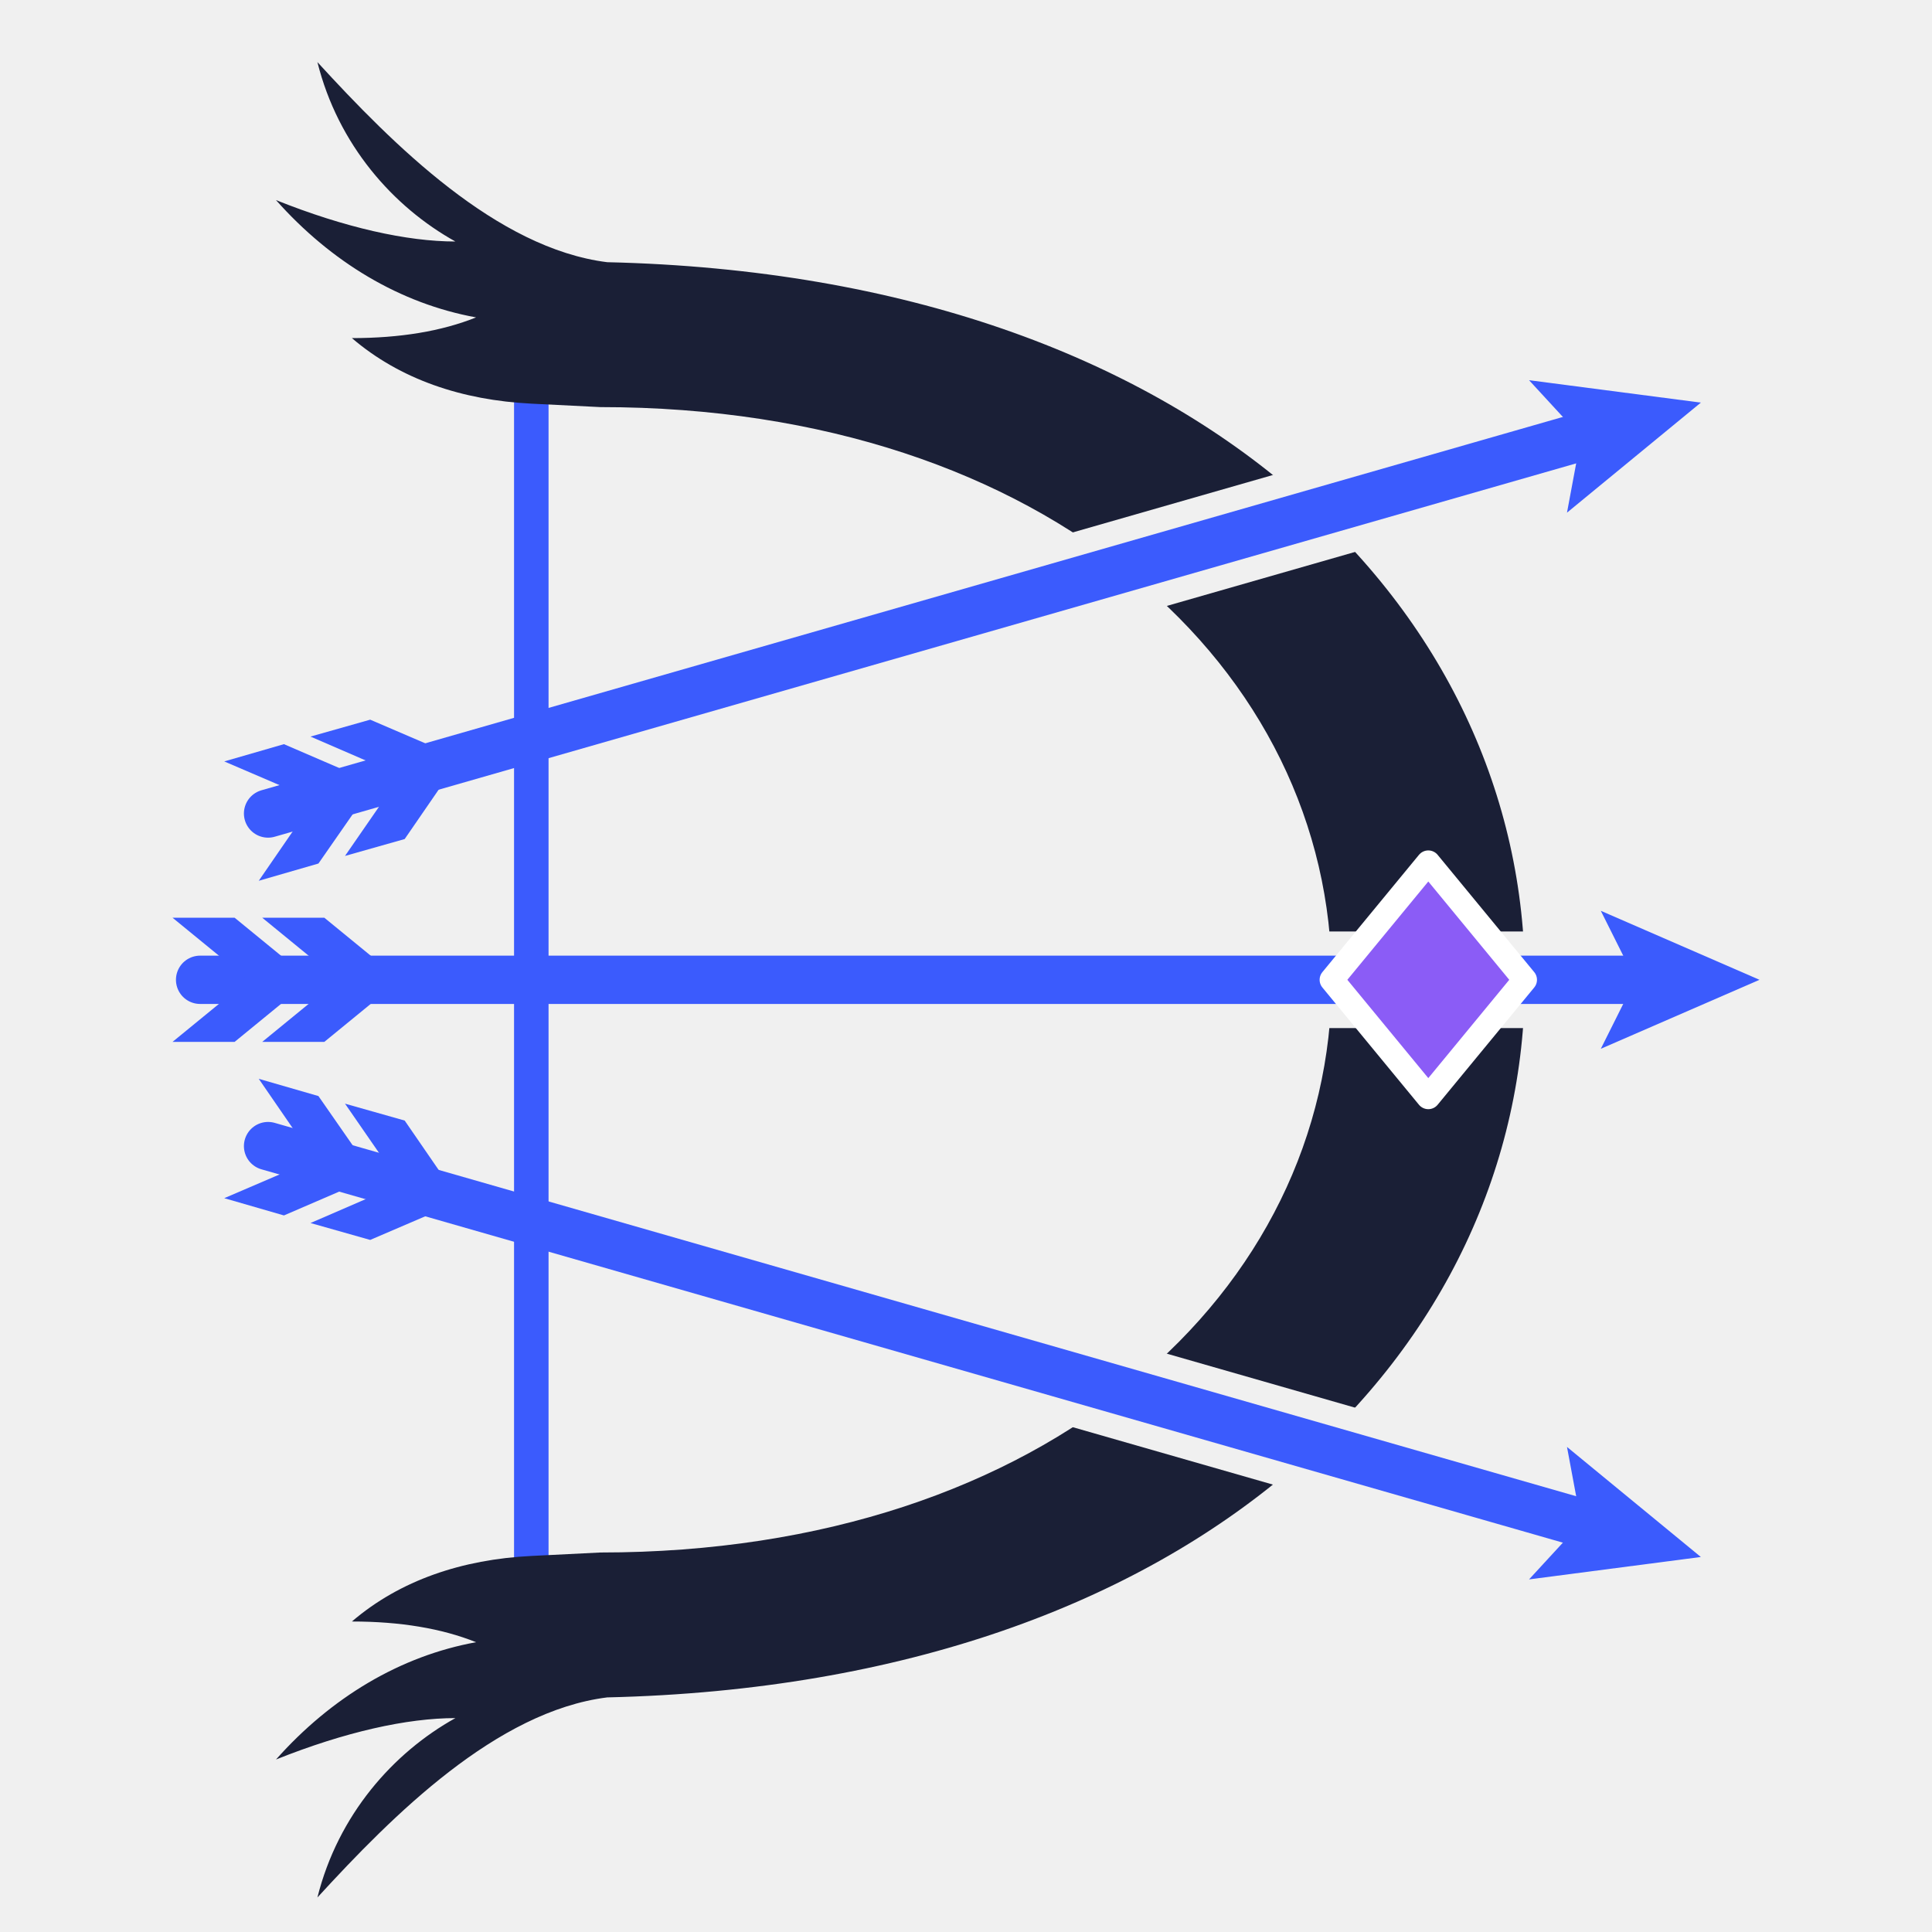
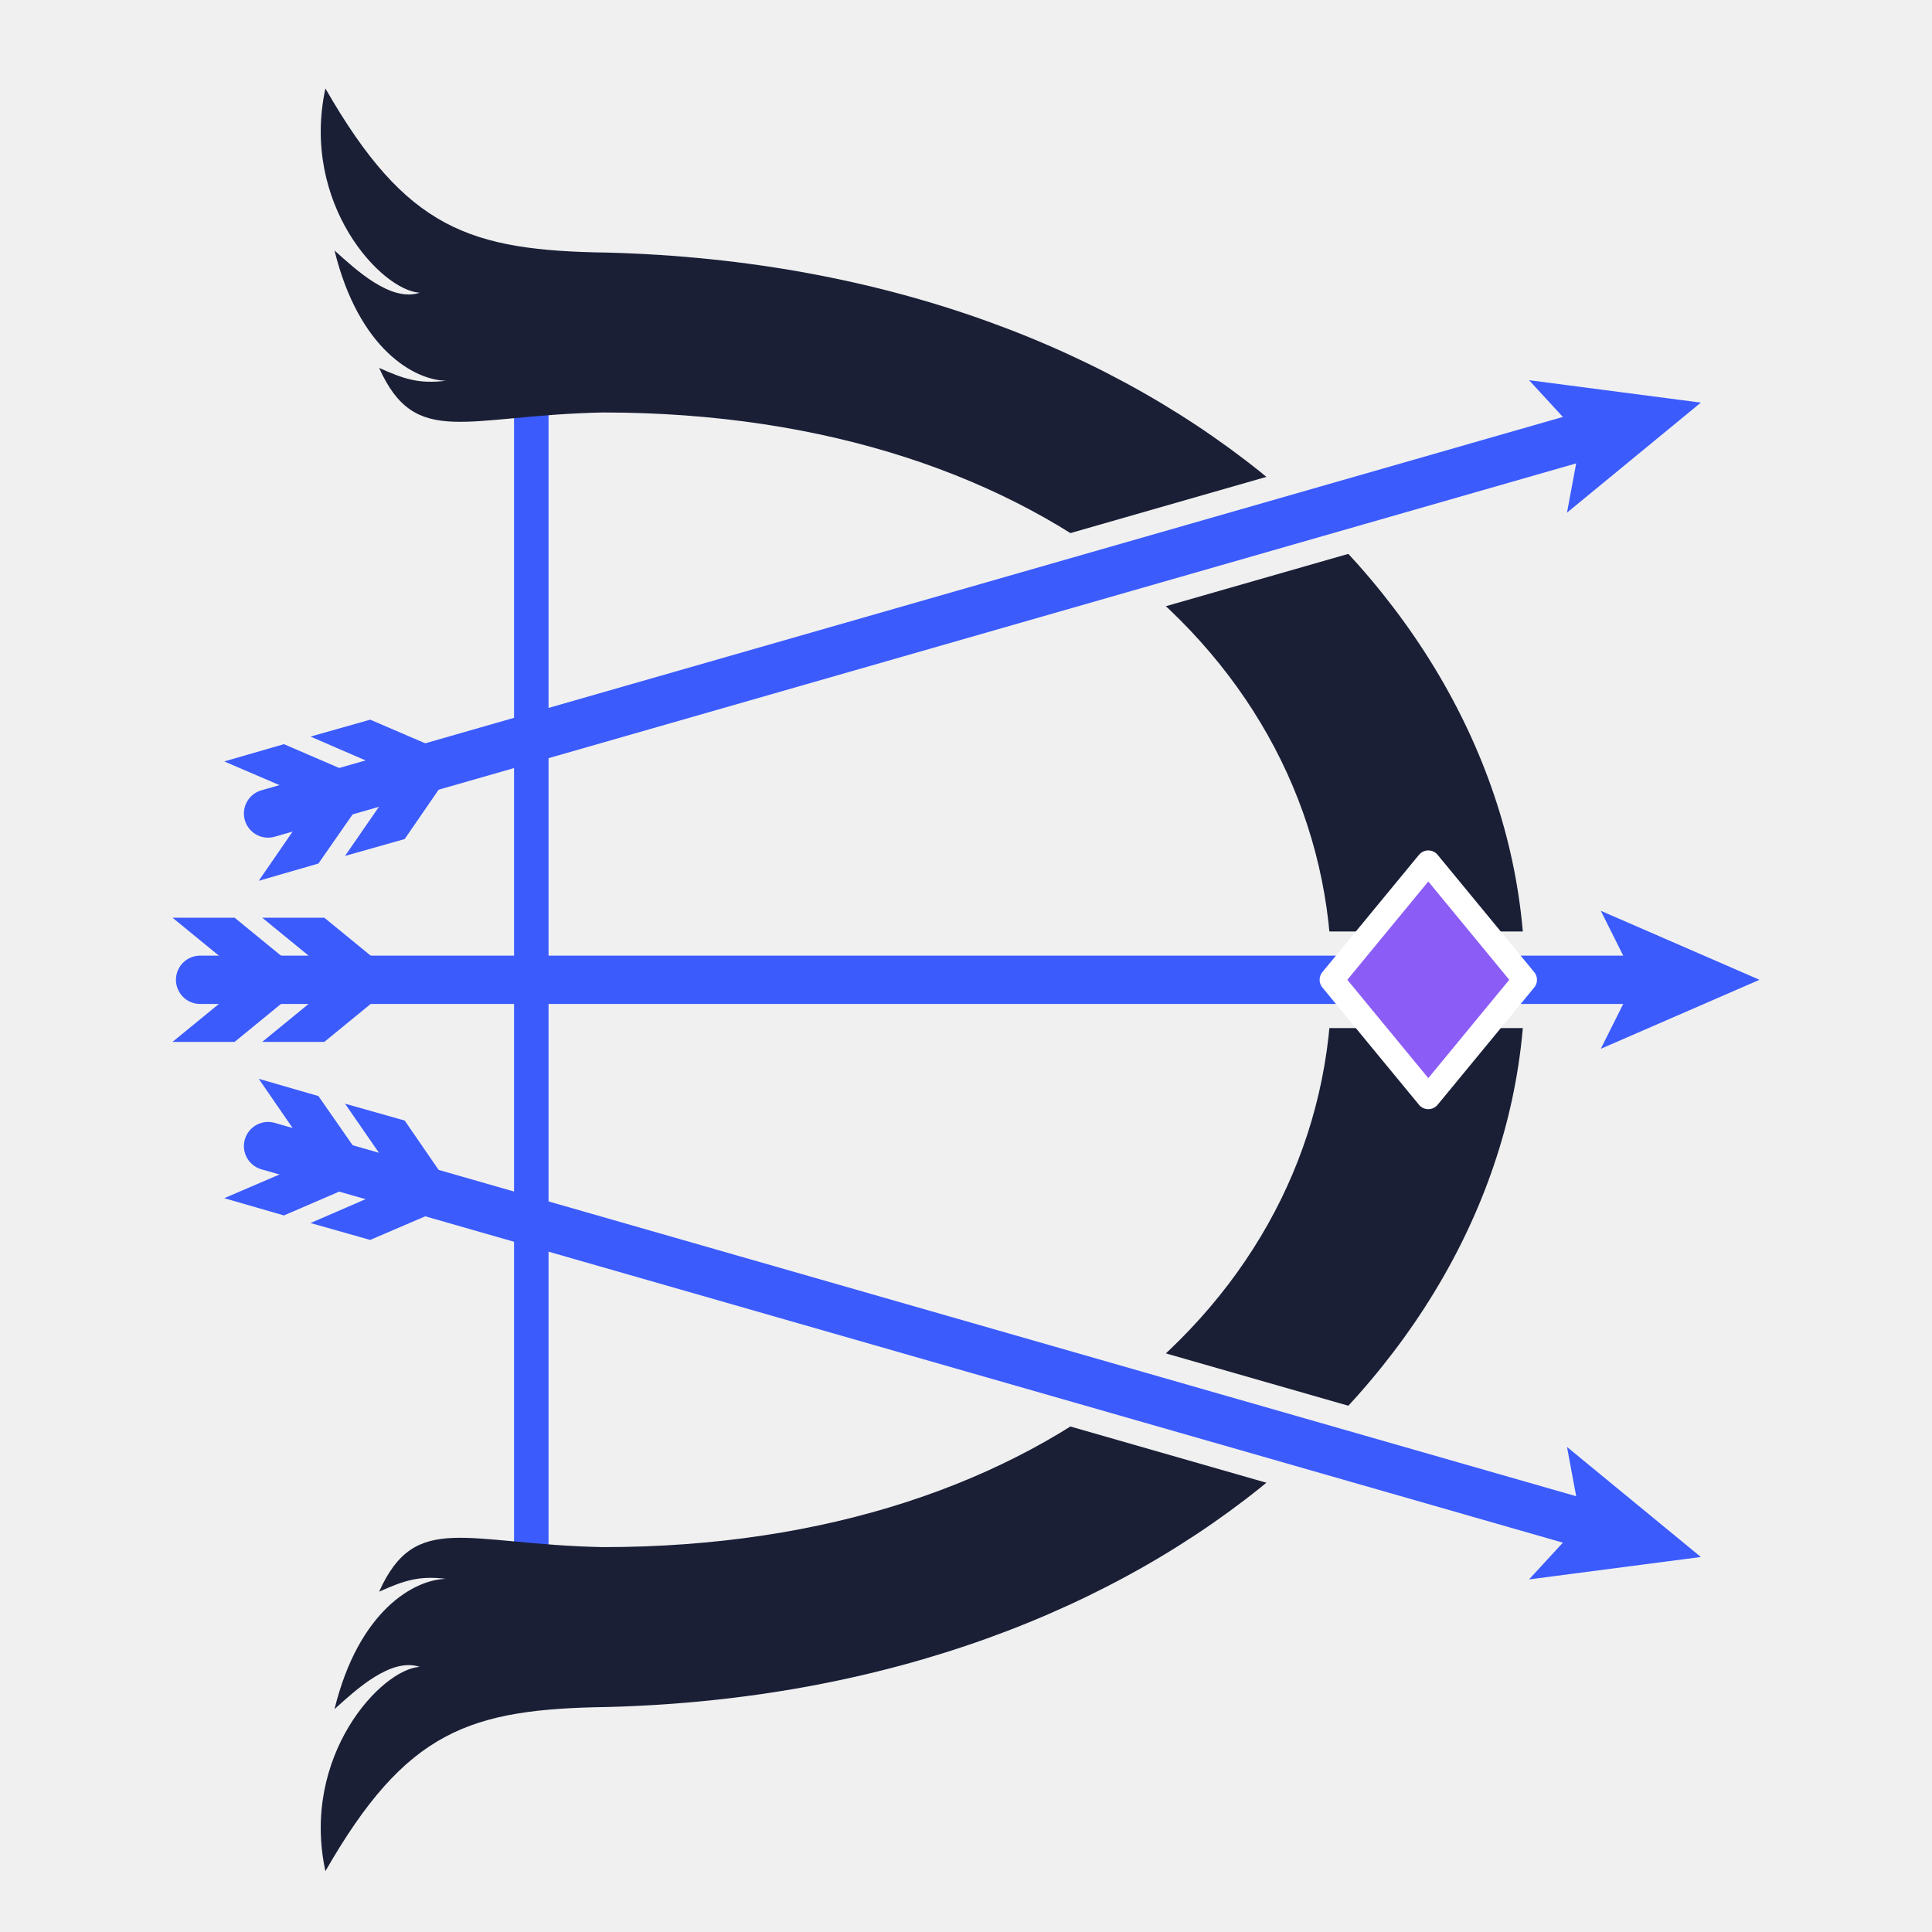
<svg xmlns="http://www.w3.org/2000/svg" viewBox="-4 -28 560 560" width="128" height="128">
  <style>.bow{fill:#1a1f36}@media (prefers-color-scheme:dark){.bow{fill:#e8ebf7}}</style>
  <defs>
    <mask id="gap">
      <rect x="-4" y="-28" width="560" height="560" fill="#fff" />
      <line x1="73.7" y1="207.8" x2="469.7" y2="94.2" stroke="#000" stroke-width="28" />
      <line x1="54.0" y1="256.0" x2="486.0" y2="256.0" stroke="#000" stroke-width="28" />
      <line x1="73.7" y1="304.2" x2="469.7" y2="417.8" stroke="#000" stroke-width="28" />
    </mask>
  </defs>
  <line x1="150" y1="64" x2="150" y2="448" stroke="#3b5bfd" stroke-width="10" />
  <g class="bow" mask="url(#gap)">
-     <path d="M172,48 C345,52 438,150 438,256 C438,362 345,460 172,464 C140,468 110,498 88,522 C94,498 110,480 128,470 C114,470 96,474 76,482 C92,464 112,452 134,448 C124,444 112,442 98,442 C112,430 130,424 150,423 L170,422 C300,422 382,346 382,256 C382,166 300,90 170,90 L150,89 C130,88 112,82 98,70 C112,70 124,68 134,64 C112,60 92,48 76,30 C96,38 114,42 128,42 C110,32 94,14 88,-10 C110,14 140,44 172,48 Z" />
+     <path d="M438,256 C438.0,362.0 334.03,462.5 172.23,466.78 C132.09,467.36 113.77,473.48 90.32,514.36 C83.12,480.98 106.49,455.8 117.65,455.15 C109.3,452.35 99.18,461.78 92.96,467.4 C99.99,438.7 116.19,429.8 125.29,429.64 C117.38,428.66 113.06,430.16 105.89,433.36 C116.46,409.81 130.91,419.65 170.82,420.44 C300.82,420.44 382.0,346.0 382.0,256.0 C382.0,166.0 300.82,91.56 170.82,91.56 C130.91,92.35 116.46,102.19 105.89,78.64 C113.06,81.84 117.38,83.34 125.29,82.36 C116.19,82.2 99.99,73.3 92.96,44.6 C99.18,50.22 109.3,59.65 117.65,56.85 C106.49,56.2 83.12,31.02 90.32,-2.36 C113.77,38.52 132.09,44.64 172.23,45.22 C334.03,49.5 438.0,150.0 438.0,256.0 Z" />
  </g>
  <line x1="73.7" y1="207.8" x2="469.7" y2="94.2" stroke="#3b5bfd" stroke-width="14" stroke-linecap="round" />
  <polygon fill="#3b5bfd" points="489.0,88.7 450.2,120.6 454.3,98.6 439.2,82.2" />
  <g fill="#3b5bfd">
    <polygon points="104.5,199.0 78.3,187.7 61.0,192.7 87.1,203.9 71.0,227.3 88.3,222.3" />
    <polygon points="129.4,191.8 103.3,180.6 86.0,185.5 112.1,196.8 96.0,220.1 113.3,215.2" />
  </g>
  <line x1="54.0" y1="256.0" x2="486.0" y2="256.0" stroke="#3b5bfd" stroke-width="14" stroke-linecap="round" />
  <polygon fill="#3b5bfd" points="506.0,256.0 460.0,276.0 470.0,256.0 460.0,236.0" />
  <g fill="#3b5bfd">
    <polygon points="86.0,256.0 64.0,238.0 46.0,238.0 68.0,256.0 46.0,274.0 64.0,274.0" />
    <polygon points="112.0,256.0 90.0,238.0 72.0,238.0 94.0,256.0 72.0,274.0 90.0,274.0" />
  </g>
  <line x1="73.7" y1="304.2" x2="469.7" y2="417.8" stroke="#3b5bfd" stroke-width="14" stroke-linecap="round" />
  <polygon fill="#3b5bfd" points="489.0,423.3 439.2,429.8 454.3,413.4 450.2,391.4" />
  <g fill="#3b5bfd">
    <polygon points="104.5,313.0 88.3,289.7 71.0,284.7 87.1,308.1 61.0,319.3 78.3,324.3" />
    <polygon points="129.4,320.2 113.3,296.8 96.0,291.9 112.1,315.2 86.0,326.5 103.3,331.4" />
  </g>
  <path d="M410,222 L438,256 L410,290 L382,256 Z" fill="#8b5cf6" stroke="#fff" stroke-width="7" stroke-linejoin="round" />
</svg>
